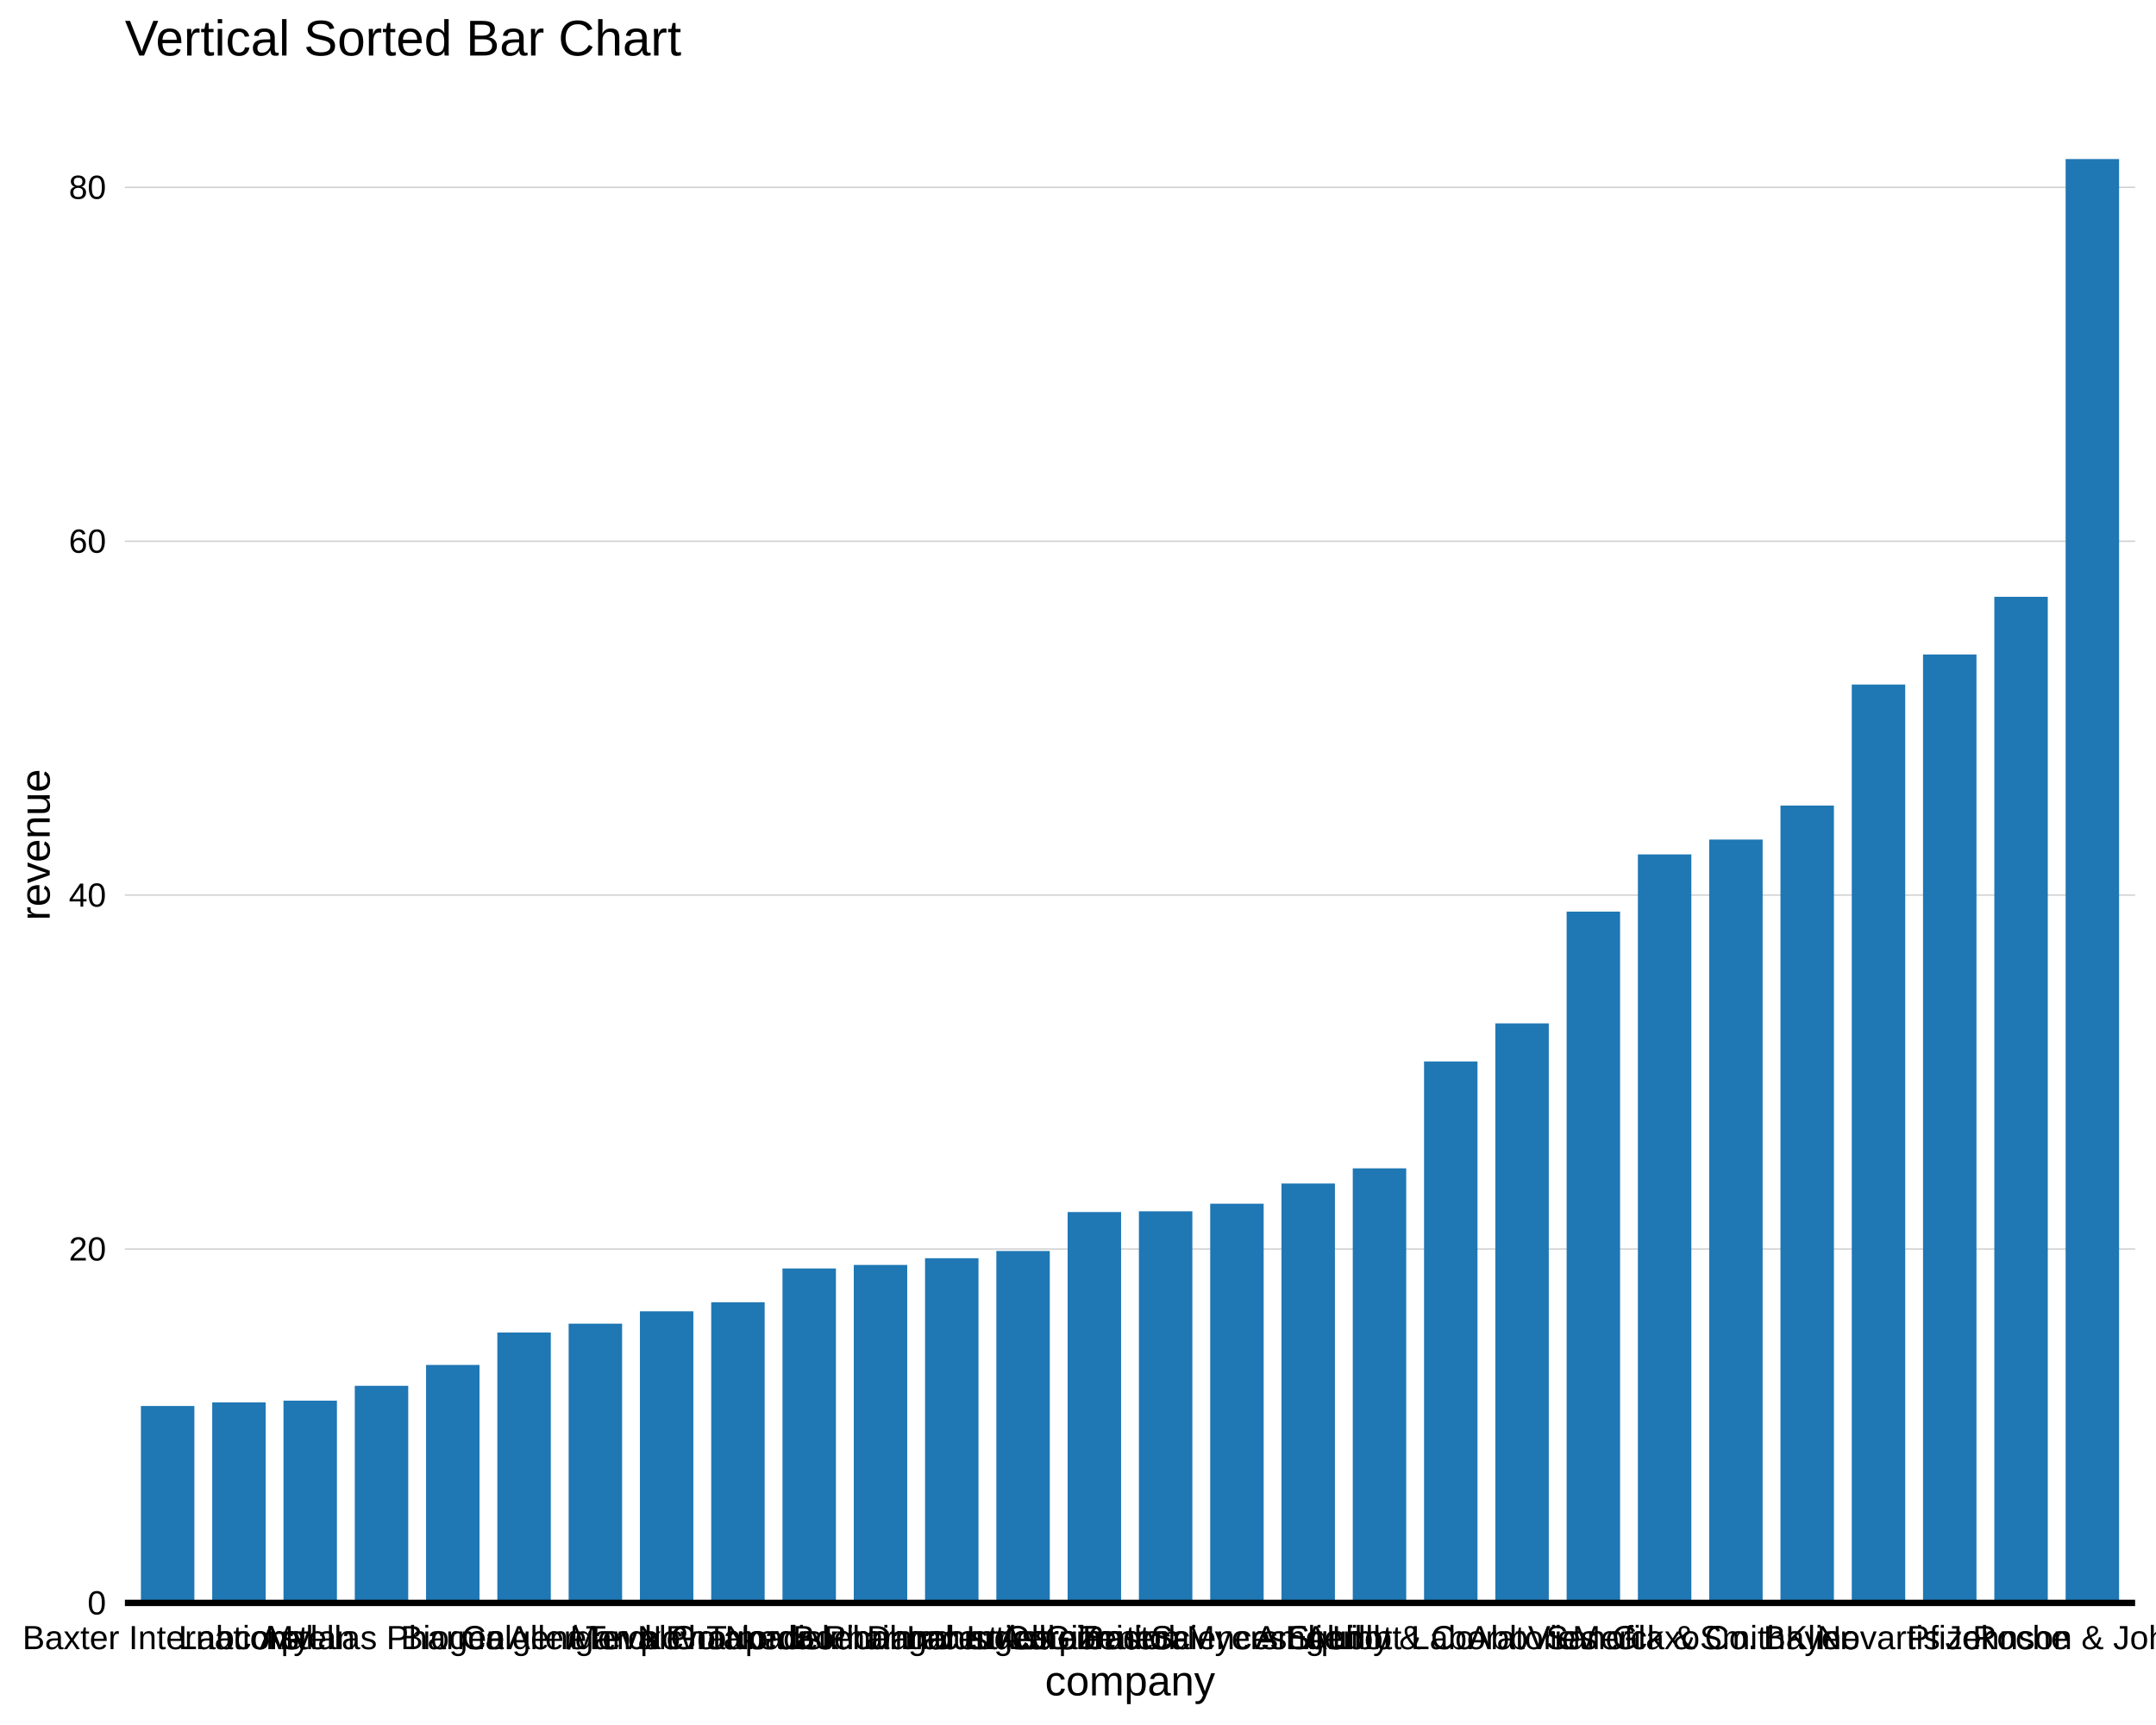
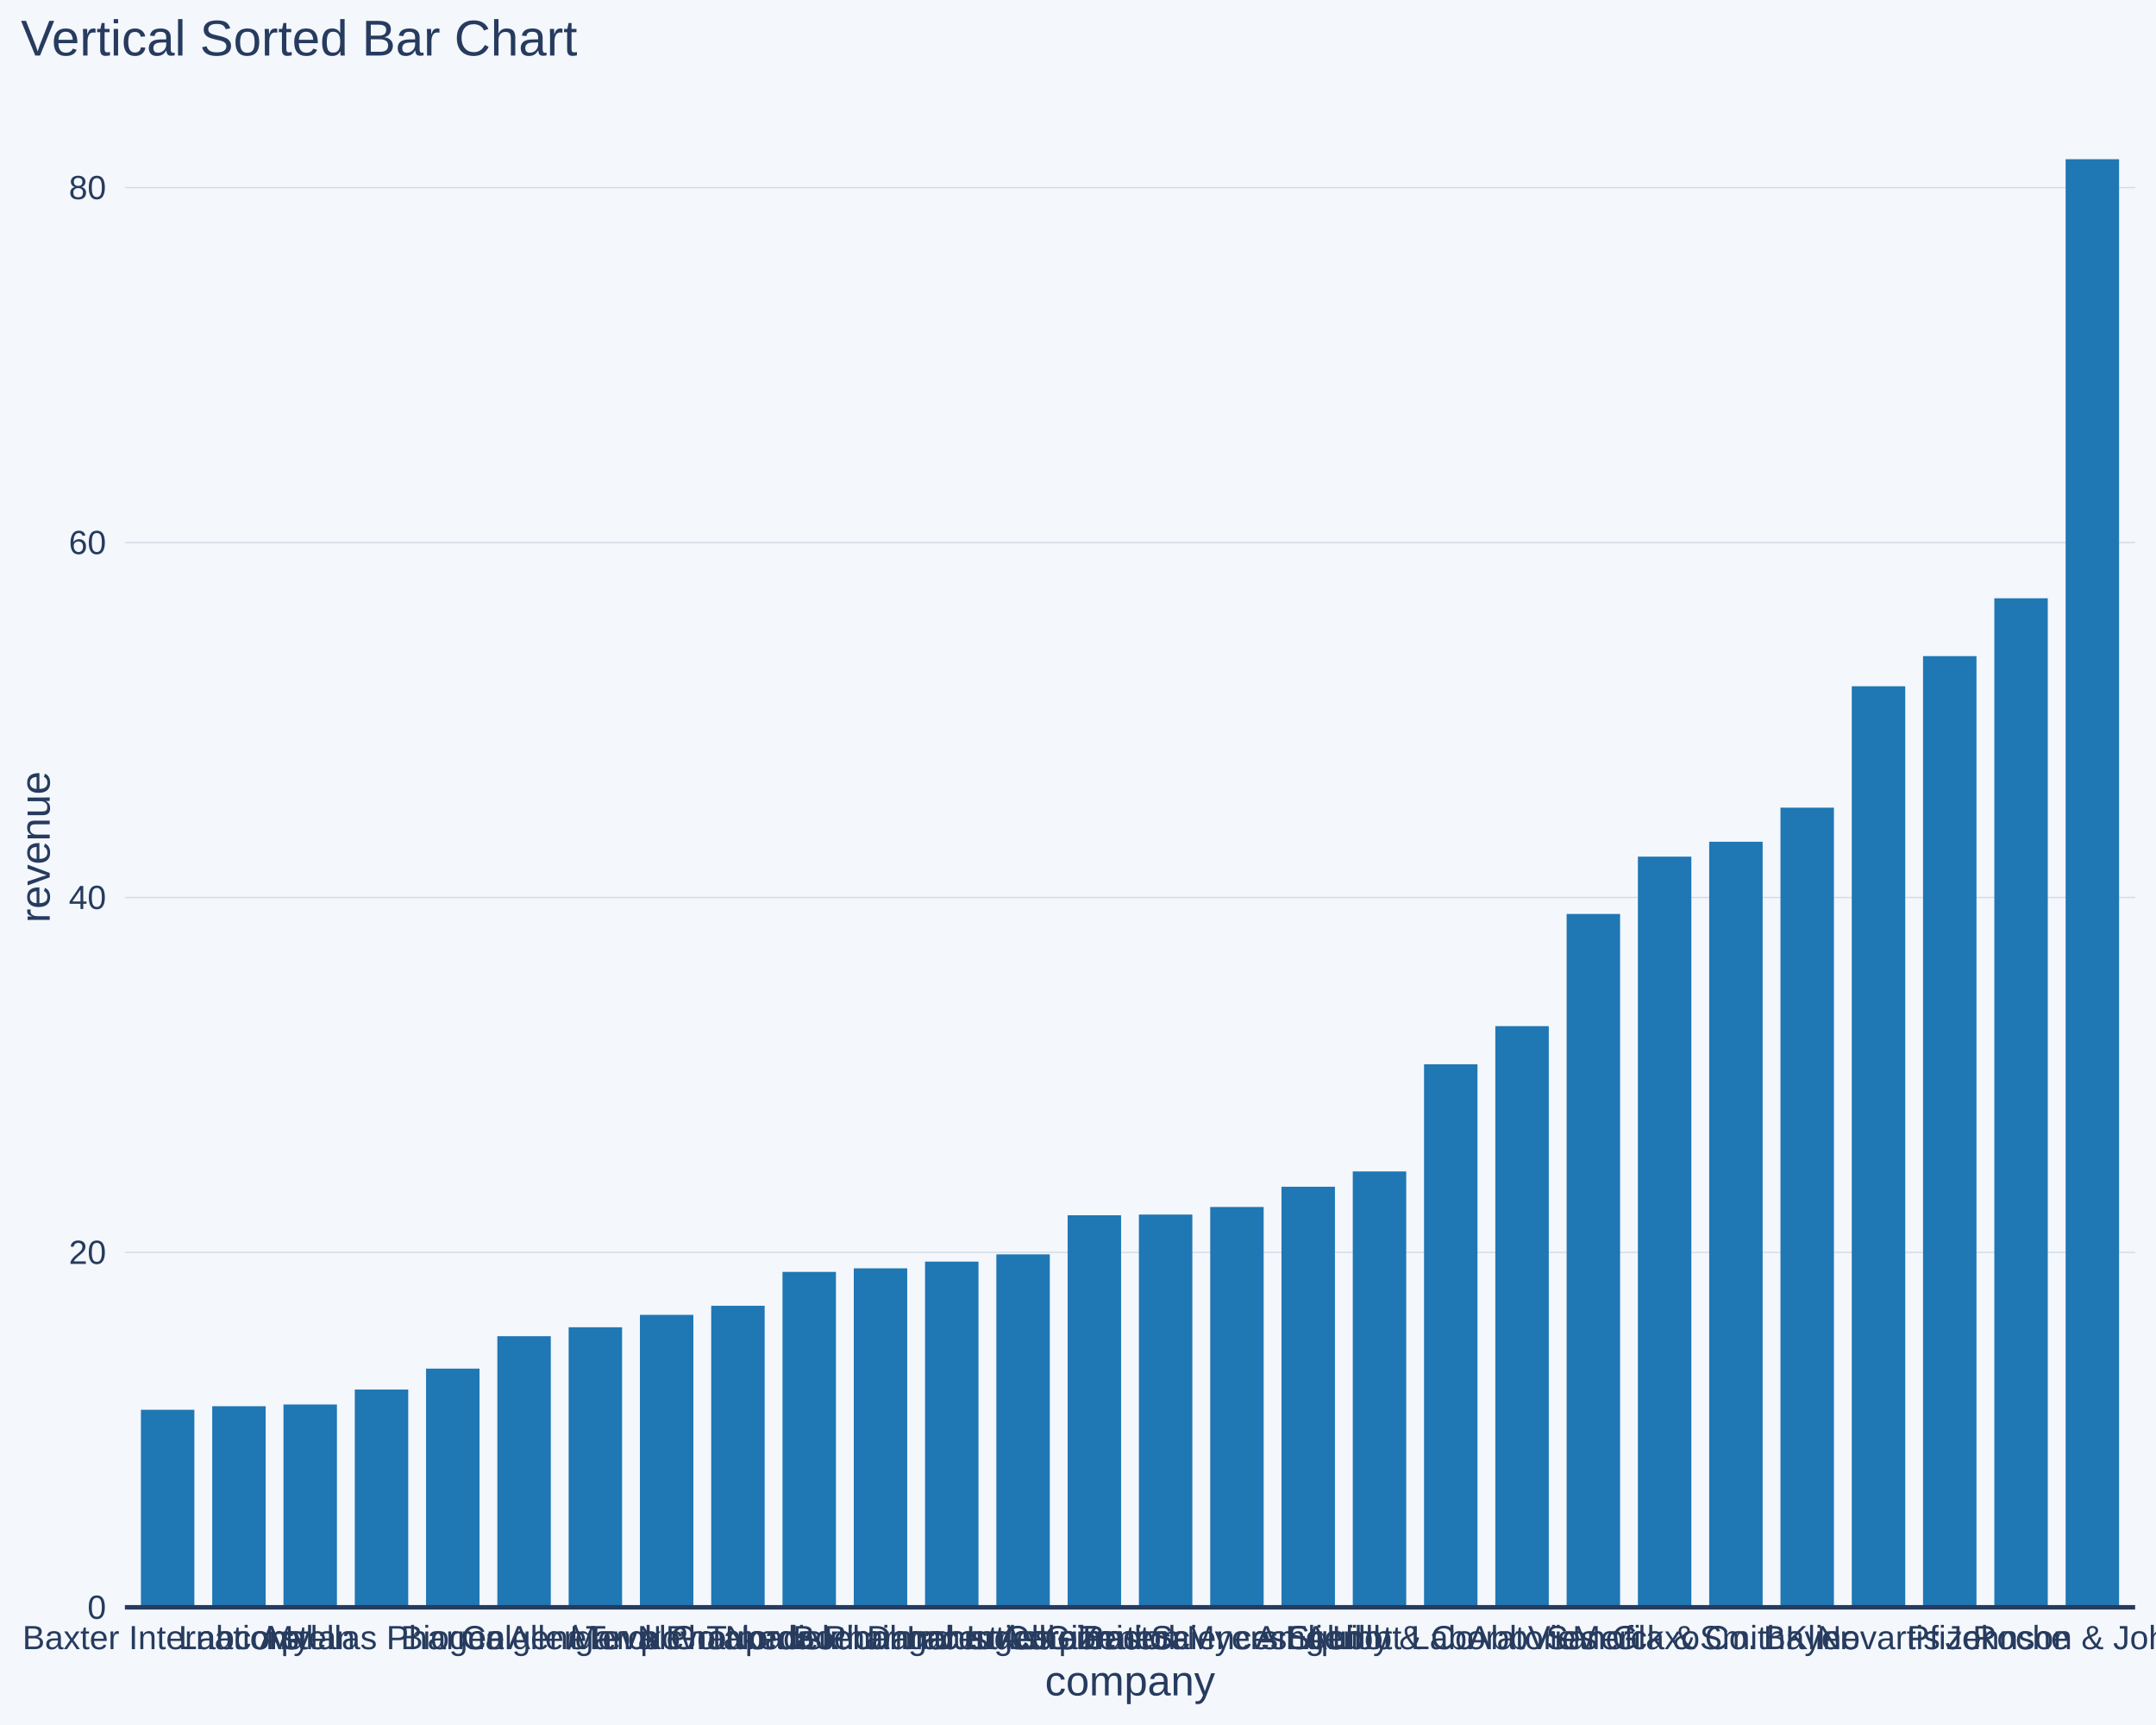
<svg xmlns="http://www.w3.org/2000/svg" viewBox="0 0 720.00 576.00">
  <defs>
    <style type="text/css">
    line, polyline, polygon, path, rect, circle {
      fill: none;
      stroke: #000000;
      stroke-linecap: round;
      stroke-linejoin: round;
      stroke-miterlimit: 10.00;
    }
  </style>
  </defs>
  <rect width="100%" height="100%" style="stroke: none; fill: #FFFFFF;" />
+   <rect x="0.00" y="0.00" width="720.00" height="576.00" style="stroke-width: 1.36; stroke: #F4F7FC; fill: #F4F7FC;" />
  <defs>
-     <clipPath id="cpNDEuNzF8NzEzLjAzfDUzNS4yM3wyOC45OQ==">
-       <rect x="41.71" y="28.99" width="671.32" height="506.23" />
+     <clipPath id="cpNDEuNzF8NzEzLjAzfDUzNi43MHwyOC45OQ==">
+       <rect x="41.71" y="28.99" width="671.32" height="507.71" />
    </clipPath>
  </defs>
-   <polyline points="41.71,535.23 713.03,535.23 " style="stroke-width: 0.43; stroke: #CCCCCC; stroke-linecap: butt;" clip-path="url(#cpNDEuNzF8NzEzLjAzfDUzNS4yM3wyOC45OQ==)" />
-   <polyline points="41.71,417.06 713.03,417.06 " style="stroke-width: 0.43; stroke: #CCCCCC; stroke-linecap: butt;" clip-path="url(#cpNDEuNzF8NzEzLjAzfDUzNS4yM3wyOC45OQ==)" />
-   <polyline points="41.71,298.89 713.03,298.89 " style="stroke-width: 0.43; stroke: #CCCCCC; stroke-linecap: butt;" clip-path="url(#cpNDEuNzF8NzEzLjAzfDUzNS4yM3wyOC45OQ==)" />
-   <polyline points="41.71,180.72 713.03,180.72 " style="stroke-width: 0.43; stroke: #CCCCCC; stroke-linecap: butt;" clip-path="url(#cpNDEuNzF8NzEzLjAzfDUzNS4yM3wyOC45OQ==)" />
-   <polyline points="41.71,62.55 713.03,62.55 " style="stroke-width: 0.43; stroke: #CCCCCC; stroke-linecap: butt;" clip-path="url(#cpNDEuNzF8NzEzLjAzfDUzNS4yM3wyOC45OQ==)" />
-   <rect x="47.06" y="469.47" width="17.85" height="65.76" style="stroke-width: 1.07; stroke: none; stroke-linecap: square; stroke-linejoin: miter; fill: #1F77B4;" clip-path="url(#cpNDEuNzF8NzEzLjAzfDUzNS4yM3wyOC45OQ==)" />
-   <rect x="70.87" y="468.28" width="17.85" height="66.94" style="stroke-width: 1.07; stroke: none; stroke-linecap: square; stroke-linejoin: miter; fill: #1F77B4;" clip-path="url(#cpNDEuNzF8NzEzLjAzfDUzNS4yM3wyOC45OQ==)" />
-   <rect x="94.67" y="467.69" width="17.85" height="67.53" style="stroke-width: 1.07; stroke: none; stroke-linecap: square; stroke-linejoin: miter; fill: #1F77B4;" clip-path="url(#cpNDEuNzF8NzEzLjAzfDUzNS4yM3wyOC45OQ==)" />
-   <rect x="118.48" y="462.73" width="17.85" height="72.50" style="stroke-width: 1.07; stroke: none; stroke-linecap: square; stroke-linejoin: miter; fill: #1F77B4;" clip-path="url(#cpNDEuNzF8NzEzLjAzfDUzNS4yM3wyOC45OQ==)" />
-   <rect x="142.28" y="455.76" width="17.85" height="79.47" style="stroke-width: 1.07; stroke: none; stroke-linecap: square; stroke-linejoin: miter; fill: #1F77B4;" clip-path="url(#cpNDEuNzF8NzEzLjAzfDUzNS4yM3wyOC45OQ==)" />
-   <rect x="166.09" y="444.95" width="17.85" height="90.28" style="stroke-width: 1.07; stroke: none; stroke-linecap: square; stroke-linejoin: miter; fill: #1F77B4;" clip-path="url(#cpNDEuNzF8NzEzLjAzfDUzNS4yM3wyOC45OQ==)" />
-   <rect x="189.90" y="441.99" width="17.85" height="93.23" style="stroke-width: 1.07; stroke: none; stroke-linecap: square; stroke-linejoin: miter; fill: #1F77B4;" clip-path="url(#cpNDEuNzF8NzEzLjAzfDUzNS4yM3wyOC45OQ==)" />
-   <rect x="213.70" y="437.86" width="17.85" height="97.37" style="stroke-width: 1.07; stroke: none; stroke-linecap: square; stroke-linejoin: miter; fill: #1F77B4;" clip-path="url(#cpNDEuNzF8NzEzLjAzfDUzNS4yM3wyOC45OQ==)" />
-   <rect x="237.51" y="434.84" width="17.85" height="100.38" style="stroke-width: 1.07; stroke: none; stroke-linecap: square; stroke-linejoin: miter; fill: #1F77B4;" clip-path="url(#cpNDEuNzF8NzEzLjAzfDUzNS4yM3wyOC45OQ==)" />
-   <rect x="261.31" y="423.56" width="17.85" height="111.67" style="stroke-width: 1.07; stroke: none; stroke-linecap: square; stroke-linejoin: miter; fill: #1F77B4;" clip-path="url(#cpNDEuNzF8NzEzLjAzfDUzNS4yM3wyOC45OQ==)" />
-   <rect x="285.12" y="422.38" width="17.85" height="112.85" style="stroke-width: 1.07; stroke: none; stroke-linecap: square; stroke-linejoin: miter; fill: #1F77B4;" clip-path="url(#cpNDEuNzF8NzEzLjAzfDUzNS4yM3wyOC45OQ==)" />
-   <rect x="308.92" y="420.13" width="17.85" height="115.10" style="stroke-width: 1.07; stroke: none; stroke-linecap: square; stroke-linejoin: miter; fill: #1F77B4;" clip-path="url(#cpNDEuNzF8NzEzLjAzfDUzNS4yM3wyOC45OQ==)" />
-   <rect x="332.73" y="417.71" width="17.85" height="117.52" style="stroke-width: 1.07; stroke: none; stroke-linecap: square; stroke-linejoin: miter; fill: #1F77B4;" clip-path="url(#cpNDEuNzF8NzEzLjAzfDUzNS4yM3wyOC45OQ==)" />
-   <rect x="356.54" y="404.71" width="17.85" height="130.52" style="stroke-width: 1.07; stroke: none; stroke-linecap: square; stroke-linejoin: miter; fill: #1F77B4;" clip-path="url(#cpNDEuNzF8NzEzLjAzfDUzNS4yM3wyOC45OQ==)" />
-   <rect x="380.34" y="404.47" width="17.85" height="130.75" style="stroke-width: 1.07; stroke: none; stroke-linecap: square; stroke-linejoin: miter; fill: #1F77B4;" clip-path="url(#cpNDEuNzF8NzEzLjAzfDUzNS4yM3wyOC45OQ==)" />
-   <rect x="404.15" y="401.93" width="17.85" height="133.29" style="stroke-width: 1.07; stroke: none; stroke-linecap: square; stroke-linejoin: miter; fill: #1F77B4;" clip-path="url(#cpNDEuNzF8NzEzLjAzfDUzNS4yM3wyOC45OQ==)" />
-   <rect x="427.95" y="395.20" width="17.85" height="140.03" style="stroke-width: 1.07; stroke: none; stroke-linecap: square; stroke-linejoin: miter; fill: #1F77B4;" clip-path="url(#cpNDEuNzF8NzEzLjAzfDUzNS4yM3wyOC45OQ==)" />
-   <rect x="451.76" y="390.12" width="17.85" height="145.11" style="stroke-width: 1.07; stroke: none; stroke-linecap: square; stroke-linejoin: miter; fill: #1F77B4;" clip-path="url(#cpNDEuNzF8NzEzLjAzfDUzNS4yM3wyOC45OQ==)" />
-   <rect x="475.56" y="354.43" width="17.85" height="180.80" style="stroke-width: 1.07; stroke: none; stroke-linecap: square; stroke-linejoin: miter; fill: #1F77B4;" clip-path="url(#cpNDEuNzF8NzEzLjAzfDUzNS4yM3wyOC45OQ==)" />
-   <rect x="499.37" y="341.73" width="17.85" height="193.50" style="stroke-width: 1.07; stroke: none; stroke-linecap: square; stroke-linejoin: miter; fill: #1F77B4;" clip-path="url(#cpNDEuNzF8NzEzLjAzfDUzNS4yM3wyOC45OQ==)" />
-   <rect x="523.18" y="304.39" width="17.85" height="230.84" style="stroke-width: 1.07; stroke: none; stroke-linecap: square; stroke-linejoin: miter; fill: #1F77B4;" clip-path="url(#cpNDEuNzF8NzEzLjAzfDUzNS4yM3wyOC45OQ==)" />
-   <rect x="546.98" y="285.30" width="17.85" height="249.93" style="stroke-width: 1.07; stroke: none; stroke-linecap: square; stroke-linejoin: miter; fill: #1F77B4;" clip-path="url(#cpNDEuNzF8NzEzLjAzfDUzNS4yM3wyOC45OQ==)" />
-   <rect x="570.79" y="280.34" width="17.85" height="254.89" style="stroke-width: 1.07; stroke: none; stroke-linecap: square; stroke-linejoin: miter; fill: #1F77B4;" clip-path="url(#cpNDEuNzF8NzEzLjAzfDUzNS4yM3wyOC45OQ==)" />
-   <rect x="594.59" y="268.99" width="17.85" height="266.23" style="stroke-width: 1.07; stroke: none; stroke-linecap: square; stroke-linejoin: miter; fill: #1F77B4;" clip-path="url(#cpNDEuNzF8NzEzLjAzfDUzNS4yM3wyOC45OQ==)" />
-   <rect x="618.40" y="228.58" width="17.85" height="306.65" style="stroke-width: 1.07; stroke: none; stroke-linecap: square; stroke-linejoin: miter; fill: #1F77B4;" clip-path="url(#cpNDEuNzF8NzEzLjAzfDUzNS4yM3wyOC45OQ==)" />
-   <rect x="642.20" y="218.54" width="17.85" height="316.69" style="stroke-width: 1.07; stroke: none; stroke-linecap: square; stroke-linejoin: miter; fill: #1F77B4;" clip-path="url(#cpNDEuNzF8NzEzLjAzfDUzNS4yM3wyOC45OQ==)" />
-   <rect x="666.01" y="199.27" width="17.85" height="335.95" style="stroke-width: 1.07; stroke: none; stroke-linecap: square; stroke-linejoin: miter; fill: #1F77B4;" clip-path="url(#cpNDEuNzF8NzEzLjAzfDUzNS4yM3wyOC45OQ==)" />
-   <rect x="689.82" y="53.10" width="17.85" height="482.13" style="stroke-width: 1.07; stroke: none; stroke-linecap: square; stroke-linejoin: miter; fill: #1F77B4;" clip-path="url(#cpNDEuNzF8NzEzLjAzfDUzNS4yM3wyOC45OQ==)" />
+   <polyline points="41.71,536.70 713.03,536.70 " style="stroke-width: 0.43; stroke: #D5DCE6; stroke-linecap: butt;" clip-path="url(#cpNDEuNzF8NzEzLjAzfDUzNi43MHwyOC45OQ==)" />
+   <polyline points="41.71,418.19 713.03,418.19 " style="stroke-width: 0.43; stroke: #D5DCE6; stroke-linecap: butt;" clip-path="url(#cpNDEuNzF8NzEzLjAzfDUzNi43MHwyOC45OQ==)" />
+   <polyline points="41.71,299.68 713.03,299.68 " style="stroke-width: 0.43; stroke: #D5DCE6; stroke-linecap: butt;" clip-path="url(#cpNDEuNzF8NzEzLjAzfDUzNi43MHwyOC45OQ==)" />
+   <polyline points="41.71,181.16 713.03,181.16 " style="stroke-width: 0.43; stroke: #D5DCE6; stroke-linecap: butt;" clip-path="url(#cpNDEuNzF8NzEzLjAzfDUzNi43MHwyOC45OQ==)" />
+   <polyline points="41.71,62.65 713.03,62.65 " style="stroke-width: 0.43; stroke: #D5DCE6; stroke-linecap: butt;" clip-path="url(#cpNDEuNzF8NzEzLjAzfDUzNi43MHwyOC45OQ==)" />
+   <rect x="47.06" y="470.75" width="17.85" height="65.95" style="stroke-width: 1.07; stroke: none; stroke-linecap: square; stroke-linejoin: miter; fill: #1F77B4;" clip-path="url(#cpNDEuNzF8NzEzLjAzfDUzNi43MHwyOC45OQ==)" />
+   <rect x="70.87" y="469.56" width="17.85" height="67.14" style="stroke-width: 1.07; stroke: none; stroke-linecap: square; stroke-linejoin: miter; fill: #1F77B4;" clip-path="url(#cpNDEuNzF8NzEzLjAzfDUzNi43MHwyOC45OQ==)" />
+   <rect x="94.67" y="468.97" width="17.85" height="67.73" style="stroke-width: 1.07; stroke: none; stroke-linecap: square; stroke-linejoin: miter; fill: #1F77B4;" clip-path="url(#cpNDEuNzF8NzEzLjAzfDUzNi43MHwyOC45OQ==)" />
+   <rect x="118.48" y="463.99" width="17.85" height="72.71" style="stroke-width: 1.07; stroke: none; stroke-linecap: square; stroke-linejoin: miter; fill: #1F77B4;" clip-path="url(#cpNDEuNzF8NzEzLjAzfDUzNi43MHwyOC45OQ==)" />
+   <rect x="142.28" y="457.00" width="17.85" height="79.70" style="stroke-width: 1.07; stroke: none; stroke-linecap: square; stroke-linejoin: miter; fill: #1F77B4;" clip-path="url(#cpNDEuNzF8NzEzLjAzfDUzNi43MHwyOC45OQ==)" />
+   <rect x="166.09" y="446.16" width="17.85" height="90.54" style="stroke-width: 1.07; stroke: none; stroke-linecap: square; stroke-linejoin: miter; fill: #1F77B4;" clip-path="url(#cpNDEuNzF8NzEzLjAzfDUzNi43MHwyOC45OQ==)" />
+   <rect x="189.90" y="443.19" width="17.85" height="93.51" style="stroke-width: 1.07; stroke: none; stroke-linecap: square; stroke-linejoin: miter; fill: #1F77B4;" clip-path="url(#cpNDEuNzF8NzEzLjAzfDUzNi43MHwyOC45OQ==)" />
+   <rect x="213.70" y="439.05" width="17.85" height="97.65" style="stroke-width: 1.07; stroke: none; stroke-linecap: square; stroke-linejoin: miter; fill: #1F77B4;" clip-path="url(#cpNDEuNzF8NzEzLjAzfDUzNi43MHwyOC45OQ==)" />
+   <rect x="237.51" y="436.02" width="17.85" height="100.68" style="stroke-width: 1.07; stroke: none; stroke-linecap: square; stroke-linejoin: miter; fill: #1F77B4;" clip-path="url(#cpNDEuNzF8NzEzLjAzfDUzNi43MHwyOC45OQ==)" />
+   <rect x="261.31" y="424.71" width="17.85" height="111.99" style="stroke-width: 1.07; stroke: none; stroke-linecap: square; stroke-linejoin: miter; fill: #1F77B4;" clip-path="url(#cpNDEuNzF8NzEzLjAzfDUzNi43MHwyOC45OQ==)" />
+   <rect x="285.12" y="423.52" width="17.85" height="113.18" style="stroke-width: 1.07; stroke: none; stroke-linecap: square; stroke-linejoin: miter; fill: #1F77B4;" clip-path="url(#cpNDEuNzF8NzEzLjAzfDUzNi43MHwyOC45OQ==)" />
+   <rect x="308.92" y="421.27" width="17.85" height="115.43" style="stroke-width: 1.07; stroke: none; stroke-linecap: square; stroke-linejoin: miter; fill: #1F77B4;" clip-path="url(#cpNDEuNzF8NzEzLjAzfDUzNi43MHwyOC45OQ==)" />
+   <rect x="332.73" y="418.84" width="17.85" height="117.86" style="stroke-width: 1.07; stroke: none; stroke-linecap: square; stroke-linejoin: miter; fill: #1F77B4;" clip-path="url(#cpNDEuNzF8NzEzLjAzfDUzNi43MHwyOC45OQ==)" />
+   <rect x="356.54" y="405.80" width="17.85" height="130.90" style="stroke-width: 1.07; stroke: none; stroke-linecap: square; stroke-linejoin: miter; fill: #1F77B4;" clip-path="url(#cpNDEuNzF8NzEzLjAzfDUzNi43MHwyOC45OQ==)" />
+   <rect x="380.34" y="405.57" width="17.85" height="131.13" style="stroke-width: 1.07; stroke: none; stroke-linecap: square; stroke-linejoin: miter; fill: #1F77B4;" clip-path="url(#cpNDEuNzF8NzEzLjAzfDUzNi43MHwyOC45OQ==)" />
+   <rect x="404.15" y="403.02" width="17.85" height="133.68" style="stroke-width: 1.07; stroke: none; stroke-linecap: square; stroke-linejoin: miter; fill: #1F77B4;" clip-path="url(#cpNDEuNzF8NzEzLjAzfDUzNi43MHwyOC45OQ==)" />
+   <rect x="427.95" y="396.26" width="17.85" height="140.44" style="stroke-width: 1.07; stroke: none; stroke-linecap: square; stroke-linejoin: miter; fill: #1F77B4;" clip-path="url(#cpNDEuNzF8NzEzLjAzfDUzNi43MHwyOC45OQ==)" />
+   <rect x="451.76" y="391.17" width="17.85" height="145.53" style="stroke-width: 1.07; stroke: none; stroke-linecap: square; stroke-linejoin: miter; fill: #1F77B4;" clip-path="url(#cpNDEuNzF8NzEzLjAzfDUzNi43MHwyOC45OQ==)" />
+   <rect x="475.56" y="355.38" width="17.85" height="181.32" style="stroke-width: 1.07; stroke: none; stroke-linecap: square; stroke-linejoin: miter; fill: #1F77B4;" clip-path="url(#cpNDEuNzF8NzEzLjAzfDUzNi43MHwyOC45OQ==)" />
+   <rect x="499.37" y="342.64" width="17.85" height="194.06" style="stroke-width: 1.07; stroke: none; stroke-linecap: square; stroke-linejoin: miter; fill: #1F77B4;" clip-path="url(#cpNDEuNzF8NzEzLjAzfDUzNi43MHwyOC45OQ==)" />
+   <rect x="523.18" y="305.19" width="17.85" height="231.51" style="stroke-width: 1.07; stroke: none; stroke-linecap: square; stroke-linejoin: miter; fill: #1F77B4;" clip-path="url(#cpNDEuNzF8NzEzLjAzfDUzNi43MHwyOC45OQ==)" />
+   <rect x="546.98" y="286.05" width="17.85" height="250.65" style="stroke-width: 1.07; stroke: none; stroke-linecap: square; stroke-linejoin: miter; fill: #1F77B4;" clip-path="url(#cpNDEuNzF8NzEzLjAzfDUzNi43MHwyOC45OQ==)" />
+   <rect x="570.79" y="281.07" width="17.85" height="255.63" style="stroke-width: 1.07; stroke: none; stroke-linecap: square; stroke-linejoin: miter; fill: #1F77B4;" clip-path="url(#cpNDEuNzF8NzEzLjAzfDUzNi43MHwyOC45OQ==)" />
+   <rect x="594.59" y="269.69" width="17.85" height="267.01" style="stroke-width: 1.07; stroke: none; stroke-linecap: square; stroke-linejoin: miter; fill: #1F77B4;" clip-path="url(#cpNDEuNzF8NzEzLjAzfDUzNi43MHwyOC45OQ==)" />
+   <rect x="618.40" y="229.16" width="17.85" height="307.54" style="stroke-width: 1.07; stroke: none; stroke-linecap: square; stroke-linejoin: miter; fill: #1F77B4;" clip-path="url(#cpNDEuNzF8NzEzLjAzfDUzNi43MHwyOC45OQ==)" />
+   <rect x="642.20" y="219.09" width="17.85" height="317.61" style="stroke-width: 1.07; stroke: none; stroke-linecap: square; stroke-linejoin: miter; fill: #1F77B4;" clip-path="url(#cpNDEuNzF8NzEzLjAzfDUzNi43MHwyOC45OQ==)" />
+   <rect x="666.01" y="199.77" width="17.85" height="336.93" style="stroke-width: 1.07; stroke: none; stroke-linecap: square; stroke-linejoin: miter; fill: #1F77B4;" clip-path="url(#cpNDEuNzF8NzEzLjAzfDUzNi43MHwyOC45OQ==)" />
+   <rect x="689.82" y="53.17" width="17.85" height="483.53" style="stroke-width: 1.07; stroke: none; stroke-linecap: square; stroke-linejoin: miter; fill: #1F77B4;" clip-path="url(#cpNDEuNzF8NzEzLjAzfDUzNi43MHwyOC45OQ==)" />
  <defs>
    <clipPath id="cpMC4wMHw3MjAuMDB8NTc2LjAwfDAuMDA=">
      <rect x="0.00" y="0.00" width="720.00" height="576.00" />
    </clipPath>
  </defs>
  <g clip-path="url(#cpMC4wMHw3MjAuMDB8NTc2LjAwfDAuMDA=)">
-     <text x="29.21" y="539.08" style="font-size: 11.20px; font-family: Liberation Sans;" textLength="6.22px" lengthAdjust="spacingAndGlyphs">0</text>
+     <text x="29.21" y="540.55" style="font-size: 11.20px; fill: #263B5E; font-family: Liberation Sans;" textLength="6.22px" lengthAdjust="spacingAndGlyphs">0</text>
  </g>
  <g clip-path="url(#cpMC4wMHw3MjAuMDB8NTc2LjAwfDAuMDA=)">
-     <text x="22.99" y="420.91" style="font-size: 11.20px; font-family: Liberation Sans;" textLength="12.44px" lengthAdjust="spacingAndGlyphs">20</text>
+     <text x="22.99" y="422.04" style="font-size: 11.20px; fill: #263B5E; font-family: Liberation Sans;" textLength="12.44px" lengthAdjust="spacingAndGlyphs">20</text>
  </g>
  <g clip-path="url(#cpMC4wMHw3MjAuMDB8NTc2LjAwfDAuMDA=)">
-     <text x="22.99" y="302.74" style="font-size: 11.20px; font-family: Liberation Sans;" textLength="12.44px" lengthAdjust="spacingAndGlyphs">40</text>
+     <text x="22.99" y="303.53" style="font-size: 11.20px; fill: #263B5E; font-family: Liberation Sans;" textLength="12.44px" lengthAdjust="spacingAndGlyphs">40</text>
  </g>
  <g clip-path="url(#cpMC4wMHw3MjAuMDB8NTc2LjAwfDAuMDA=)">
-     <text x="22.99" y="184.57" style="font-size: 11.20px; font-family: Liberation Sans;" textLength="12.44px" lengthAdjust="spacingAndGlyphs">60</text>
+     <text x="22.99" y="185.02" style="font-size: 11.20px; fill: #263B5E; font-family: Liberation Sans;" textLength="12.44px" lengthAdjust="spacingAndGlyphs">60</text>
  </g>
  <g clip-path="url(#cpMC4wMHw3MjAuMDB8NTc2LjAwfDAuMDA=)">
-     <text x="22.99" y="66.41" style="font-size: 11.20px; font-family: Liberation Sans;" textLength="12.44px" lengthAdjust="spacingAndGlyphs">80</text>
+     <text x="22.99" y="66.50" style="font-size: 11.20px; fill: #263B5E; font-family: Liberation Sans;" textLength="12.44px" lengthAdjust="spacingAndGlyphs">80</text>
  </g>
-   <polyline points="41.71,535.23 713.03,535.23 " style="stroke-width: 2.13; stroke-linecap: butt;" clip-path="url(#cpMC4wMHw3MjAuMDB8NTc2LjAwfDAuMDA=)" />
+   <polyline points="41.71,536.70 713.03,536.70 " style="stroke-width: 1.49; stroke: #263B5E; stroke-linecap: butt;" clip-path="url(#cpMC4wMHw3MjAuMDB8NTc2LjAwfDAuMDA=)" />
  <g clip-path="url(#cpMC4wMHw3MjAuMDB8NTc2LjAwfDAuMDA=)">
-     <text x="7.50" y="550.68" style="font-size: 11.20px; font-family: Liberation Sans;" textLength="96.98px" lengthAdjust="spacingAndGlyphs">Baxter International</text>
+     <text x="7.50" y="550.68" style="font-size: 11.20px; fill: #263B5E; font-family: Liberation Sans;" textLength="96.98px" lengthAdjust="spacingAndGlyphs">Baxter International</text>
  </g>
  <g clip-path="url(#cpMC4wMHw3MjAuMDB8NTc2LjAwfDAuMDA=)">
-     <text x="59.59" y="550.68" style="font-size: 11.20px; font-family: Liberation Sans;" textLength="40.41px" lengthAdjust="spacingAndGlyphs">Labcorp</text>
+     <text x="59.59" y="550.68" style="font-size: 11.20px; fill: #263B5E; font-family: Liberation Sans;" textLength="40.41px" lengthAdjust="spacingAndGlyphs">Labcorp</text>
  </g>
  <g clip-path="url(#cpMC4wMHw3MjAuMDB8NTc2LjAwfDAuMDA=)">
-     <text x="88.69" y="550.68" style="font-size: 11.20px; font-family: Liberation Sans;" textLength="29.83px" lengthAdjust="spacingAndGlyphs">Mylan</text>
+     <text x="88.69" y="550.68" style="font-size: 11.20px; fill: #263B5E; font-family: Liberation Sans;" textLength="29.83px" lengthAdjust="spacingAndGlyphs">Mylan</text>
  </g>
  <g clip-path="url(#cpMC4wMHw3MjAuMDB8NTc2LjAwfDAuMDA=)">
-     <text x="86.69" y="550.68" style="font-size: 11.20px; font-family: Liberation Sans;" textLength="81.44px" lengthAdjust="spacingAndGlyphs">Astellas Pharma</text>
+     <text x="86.69" y="550.68" style="font-size: 11.20px; fill: #263B5E; font-family: Liberation Sans;" textLength="81.44px" lengthAdjust="spacingAndGlyphs">Astellas Pharma</text>
  </g>
  <g clip-path="url(#cpMC4wMHw3MjAuMDB8NTc2LjAwfDAuMDA=)">
-     <text x="133.80" y="550.68" style="font-size: 11.20px; font-family: Liberation Sans;" textLength="34.83px" lengthAdjust="spacingAndGlyphs">Biogen</text>
+     <text x="133.80" y="550.68" style="font-size: 11.20px; fill: #263B5E; font-family: Liberation Sans;" textLength="34.83px" lengthAdjust="spacingAndGlyphs">Biogen</text>
  </g>
  <g clip-path="url(#cpMC4wMHw3MjAuMDB8NTc2LjAwfDAuMDA=)">
-     <text x="154.19" y="550.68" style="font-size: 11.20px; font-family: Liberation Sans;" textLength="41.66px" lengthAdjust="spacingAndGlyphs">Celgene</text>
+     <text x="154.19" y="550.68" style="font-size: 11.20px; fill: #263B5E; font-family: Liberation Sans;" textLength="41.66px" lengthAdjust="spacingAndGlyphs">Celgene</text>
  </g>
  <g clip-path="url(#cpMC4wMHw3MjAuMDB8NTc2LjAwfDAuMDA=)">
-     <text x="169.60" y="550.68" style="font-size: 11.20px; font-family: Liberation Sans;" textLength="58.44px" lengthAdjust="spacingAndGlyphs">Allergan plc</text>
+     <text x="169.60" y="550.68" style="font-size: 11.20px; fill: #263B5E; font-family: Liberation Sans;" textLength="58.44px" lengthAdjust="spacingAndGlyphs">Allergan plc</text>
  </g>
  <g clip-path="url(#cpMC4wMHw3MjAuMDB8NTc2LjAwfDAuMDA=)">
-     <text x="190.32" y="550.68" style="font-size: 11.20px; font-family: Liberation Sans;" textLength="64.62px" lengthAdjust="spacingAndGlyphs">Merck Group</text>
+     <text x="190.32" y="550.68" style="font-size: 11.20px; fill: #263B5E; font-family: Liberation Sans;" textLength="64.62px" lengthAdjust="spacingAndGlyphs">Merck Group</text>
  </g>
  <g clip-path="url(#cpMC4wMHw3MjAuMDB8NTc2LjAwfDAuMDA=)">
-     <text x="212.87" y="550.68" style="font-size: 11.20px; font-family: Liberation Sans;" textLength="67.12px" lengthAdjust="spacingAndGlyphs">Novo Nordisk</text>
+     <text x="212.87" y="550.68" style="font-size: 11.20px; fill: #263B5E; font-family: Liberation Sans;" textLength="67.12px" lengthAdjust="spacingAndGlyphs">Novo Nordisk</text>
  </g>
  <g clip-path="url(#cpMC4wMHw3MjAuMDB8NTc2LjAwfDAuMDA=)">
-     <text x="189.53" y="550.68" style="font-size: 11.20px; font-family: Liberation Sans;" textLength="161.42px" lengthAdjust="spacingAndGlyphs">/ Teva Pharmaceutical Industries</text>
+     <text x="189.53" y="550.68" style="font-size: 11.20px; fill: #263B5E; font-family: Liberation Sans;" textLength="161.42px" lengthAdjust="spacingAndGlyphs">/ Teva Pharmaceutical Industries</text>
  </g>
  <g clip-path="url(#cpMC4wMHw3MjAuMDB8NTc2LjAwfDAuMDA=)">
-     <text x="235.92" y="550.68" style="font-size: 11.20px; font-family: Liberation Sans;" textLength="116.25px" lengthAdjust="spacingAndGlyphs">Takeda Pharmaceutical</text>
+     <text x="235.92" y="550.68" style="font-size: 11.20px; fill: #263B5E; font-family: Liberation Sans;" textLength="116.25px" lengthAdjust="spacingAndGlyphs">Takeda Pharmaceutical</text>
  </g>
  <g clip-path="url(#cpMC4wMHw3MjAuMDB8NTc2LjAwfDAuMDA=)">
-     <text x="264.70" y="550.68" style="font-size: 11.20px; font-family: Liberation Sans;" textLength="106.30px" lengthAdjust="spacingAndGlyphs">Boehringer Ingelheim</text>
+     <text x="264.70" y="550.68" style="font-size: 11.20px; fill: #263B5E; font-family: Liberation Sans;" textLength="106.30px" lengthAdjust="spacingAndGlyphs">Boehringer Ingelheim</text>
  </g>
  <g clip-path="url(#cpMC4wMHw3MjAuMDB8NTc2LjAwfDAuMDA=)">
-     <text x="289.45" y="550.68" style="font-size: 11.20px; font-family: Liberation Sans;" textLength="104.42px" lengthAdjust="spacingAndGlyphs">Danaher Corporation</text>
+     <text x="289.45" y="550.68" style="font-size: 11.20px; fill: #263B5E; font-family: Liberation Sans;" textLength="104.42px" lengthAdjust="spacingAndGlyphs">Danaher Corporation</text>
  </g>
  <g clip-path="url(#cpMC4wMHw3MjAuMDB8NTc2LjAwfDAuMDA=)">
-     <text x="333.76" y="550.68" style="font-size: 11.20px; font-family: Liberation Sans;" textLength="63.41px" lengthAdjust="spacingAndGlyphs">AstraZeneca</text>
+     <text x="333.76" y="550.68" style="font-size: 11.20px; fill: #263B5E; font-family: Liberation Sans;" textLength="63.41px" lengthAdjust="spacingAndGlyphs">AstraZeneca</text>
  </g>
  <g clip-path="url(#cpMC4wMHw3MjAuMDB8NTc2LjAwfDAuMDA=)">
-     <text x="348.85" y="550.68" style="font-size: 11.20px; font-family: Liberation Sans;" textLength="80.83px" lengthAdjust="spacingAndGlyphs">Gilead Sciences</text>
+     <text x="348.85" y="550.68" style="font-size: 11.20px; fill: #263B5E; font-family: Liberation Sans;" textLength="80.83px" lengthAdjust="spacingAndGlyphs">Gilead Sciences</text>
  </g>
  <g clip-path="url(#cpMC4wMHw3MjAuMDB8NTc2LjAwfDAuMDA=)">
-     <text x="361.49" y="550.68" style="font-size: 11.20px; font-family: Liberation Sans;" textLength="103.17px" lengthAdjust="spacingAndGlyphs">Bristol-Myers Squibb</text>
+     <text x="361.49" y="550.68" style="font-size: 11.20px; fill: #263B5E; font-family: Liberation Sans;" textLength="103.17px" lengthAdjust="spacingAndGlyphs">Bristol-Myers Squibb</text>
  </g>
  <g clip-path="url(#cpMC4wMHw3MjAuMDB8NTc2LjAwfDAuMDA=)">
-     <text x="419.16" y="550.68" style="font-size: 11.20px; font-family: Liberation Sans;" textLength="35.44px" lengthAdjust="spacingAndGlyphs">Amgen</text>
+     <text x="419.16" y="550.68" style="font-size: 11.20px; fill: #263B5E; font-family: Liberation Sans;" textLength="35.44px" lengthAdjust="spacingAndGlyphs">Amgen</text>
  </g>
  <g clip-path="url(#cpMC4wMHw3MjAuMDB8NTc2LjAwfDAuMDA=)">
-     <text x="429.29" y="550.68" style="font-size: 11.20px; font-family: Liberation Sans;" textLength="62.80px" lengthAdjust="spacingAndGlyphs">Eli Lilly &amp; Co</text>
+     <text x="429.29" y="550.68" style="font-size: 11.20px; fill: #263B5E; font-family: Liberation Sans;" textLength="62.80px" lengthAdjust="spacingAndGlyphs">Eli Lilly &amp; Co</text>
  </g>
  <g clip-path="url(#cpMC4wMHw3MjAuMDB8NTc2LjAwfDAuMDA=)">
-     <text x="435.69" y="550.68" style="font-size: 11.20px; font-family: Liberation Sans;" textLength="97.61px" lengthAdjust="spacingAndGlyphs">Abbott Laboratories</text>
+     <text x="435.69" y="550.68" style="font-size: 11.20px; fill: #263B5E; font-family: Liberation Sans;" textLength="97.61px" lengthAdjust="spacingAndGlyphs">Abbott Laboratories</text>
  </g>
  <g clip-path="url(#cpMC4wMHw3MjAuMDB8NTc2LjAwfDAuMDA=)">
-     <text x="490.36" y="550.68" style="font-size: 11.20px; font-family: Liberation Sans;" textLength="35.88px" lengthAdjust="spacingAndGlyphs">AbbVie</text>
+     <text x="490.36" y="550.68" style="font-size: 11.20px; fill: #263B5E; font-family: Liberation Sans;" textLength="35.88px" lengthAdjust="spacingAndGlyphs">AbbVie</text>
  </g>
  <g clip-path="url(#cpMC4wMHw3MjAuMDB8NTc2LjAwfDAuMDA=)">
-     <text x="516.24" y="550.68" style="font-size: 11.20px; font-family: Liberation Sans;" textLength="31.72px" lengthAdjust="spacingAndGlyphs">Sanofi</text>
+     <text x="516.24" y="550.68" style="font-size: 11.20px; fill: #263B5E; font-family: Liberation Sans;" textLength="31.72px" lengthAdjust="spacingAndGlyphs">Sanofi</text>
  </g>
  <g clip-path="url(#cpMC4wMHw3MjAuMDB8NTc2LjAwfDAuMDA=)">
-     <text x="525.14" y="550.68" style="font-size: 11.20px; font-family: Liberation Sans;" textLength="61.53px" lengthAdjust="spacingAndGlyphs">Merck &amp; Co.</text>
+     <text x="525.14" y="550.68" style="font-size: 11.20px; fill: #263B5E; font-family: Liberation Sans;" textLength="61.53px" lengthAdjust="spacingAndGlyphs">Merck &amp; Co.</text>
  </g>
  <g clip-path="url(#cpMC4wMHw3MjAuMDB8NTc2LjAwfDAuMDA=)">
-     <text x="538.37" y="550.68" style="font-size: 11.20px; font-family: Liberation Sans;" textLength="82.69px" lengthAdjust="spacingAndGlyphs">GlaxoSmithKline</text>
+     <text x="538.37" y="550.68" style="font-size: 11.20px; fill: #263B5E; font-family: Liberation Sans;" textLength="82.69px" lengthAdjust="spacingAndGlyphs">GlaxoSmithKline</text>
  </g>
  <g clip-path="url(#cpMC4wMHw3MjAuMDB8NTc2LjAwfDAuMDA=)">
-     <text x="588.91" y="550.68" style="font-size: 11.20px; font-family: Liberation Sans;" textLength="29.22px" lengthAdjust="spacingAndGlyphs">Bayer</text>
+     <text x="588.91" y="550.68" style="font-size: 11.20px; fill: #263B5E; font-family: Liberation Sans;" textLength="29.22px" lengthAdjust="spacingAndGlyphs">Bayer</text>
  </g>
  <g clip-path="url(#cpMC4wMHw3MjAuMDB8NTc2LjAwfDAuMDA=)">
-     <text x="606.82" y="550.68" style="font-size: 11.20px; font-family: Liberation Sans;" textLength="41.02px" lengthAdjust="spacingAndGlyphs">Novartis</text>
+     <text x="606.82" y="550.68" style="font-size: 11.20px; fill: #263B5E; font-family: Liberation Sans;" textLength="41.02px" lengthAdjust="spacingAndGlyphs">Novartis</text>
  </g>
  <g clip-path="url(#cpMC4wMHw3MjAuMDB8NTc2LjAwfDAuMDA=)">
-     <text x="636.83" y="550.68" style="font-size: 11.20px; font-family: Liberation Sans;" textLength="28.59px" lengthAdjust="spacingAndGlyphs">Pfizer</text>
+     <text x="636.83" y="550.68" style="font-size: 11.20px; fill: #263B5E; font-family: Liberation Sans;" textLength="28.59px" lengthAdjust="spacingAndGlyphs">Pfizer</text>
  </g>
  <g clip-path="url(#cpMC4wMHw3MjAuMDB8NTc2LjAwfDAuMDA=)">
-     <text x="658.77" y="550.68" style="font-size: 11.20px; font-family: Liberation Sans;" textLength="32.33px" lengthAdjust="spacingAndGlyphs">Roche</text>
+     <text x="658.77" y="550.68" style="font-size: 11.20px; fill: #263B5E; font-family: Liberation Sans;" textLength="32.33px" lengthAdjust="spacingAndGlyphs">Roche</text>
  </g>
  <g clip-path="url(#cpMC4wMHw3MjAuMDB8NTc2LjAwfDAuMDA=)">
-     <text x="649.62" y="550.68" style="font-size: 11.20px; font-family: Liberation Sans;" textLength="98.25px" lengthAdjust="spacingAndGlyphs">Johnson &amp; Johnson</text>
+     <text x="649.62" y="550.68" style="font-size: 11.20px; fill: #263B5E; font-family: Liberation Sans;" textLength="98.25px" lengthAdjust="spacingAndGlyphs">Johnson &amp; Johnson</text>
  </g>
  <g clip-path="url(#cpMC4wMHw3MjAuMDB8NTc2LjAwfDAuMDA=)">
-     <text x="348.98" y="566.12" style="font-size: 14.00px; font-family: Liberation Sans;" textLength="56.78px" lengthAdjust="spacingAndGlyphs">company</text>
+     <text x="348.98" y="566.12" style="font-size: 14.00px; fill: #263B5E; font-family: Liberation Sans;" textLength="56.78px" lengthAdjust="spacingAndGlyphs">company</text>
  </g>
  <g clip-path="url(#cpMC4wMHw3MjAuMDB8NTc2LjAwfDAuMDA=)">
-     <text transform="translate(16.60,307.39) rotate(-90)" style="font-size: 14.00px; font-family: Liberation Sans;" textLength="50.56px" lengthAdjust="spacingAndGlyphs">revenue</text>
+     <text transform="translate(16.60,308.13) rotate(-90)" style="font-size: 14.00px; fill: #263B5E; font-family: Liberation Sans;" textLength="50.56px" lengthAdjust="spacingAndGlyphs">revenue</text>
  </g>
  <g clip-path="url(#cpMC4wMHw3MjAuMDB8NTc2LjAwfDAuMDA=)">
-     <text x="41.71" y="18.54" style="font-size: 16.80px; font-family: Liberation Sans;" textLength="185.84px" lengthAdjust="spacingAndGlyphs">Vertical Sorted Bar Chart</text>
+     <text x="6.97" y="18.54" style="font-size: 16.80px; fill: #263B5E; font-family: Liberation Sans;" textLength="185.84px" lengthAdjust="spacingAndGlyphs">Vertical Sorted Bar Chart</text>
  </g>
</svg>
